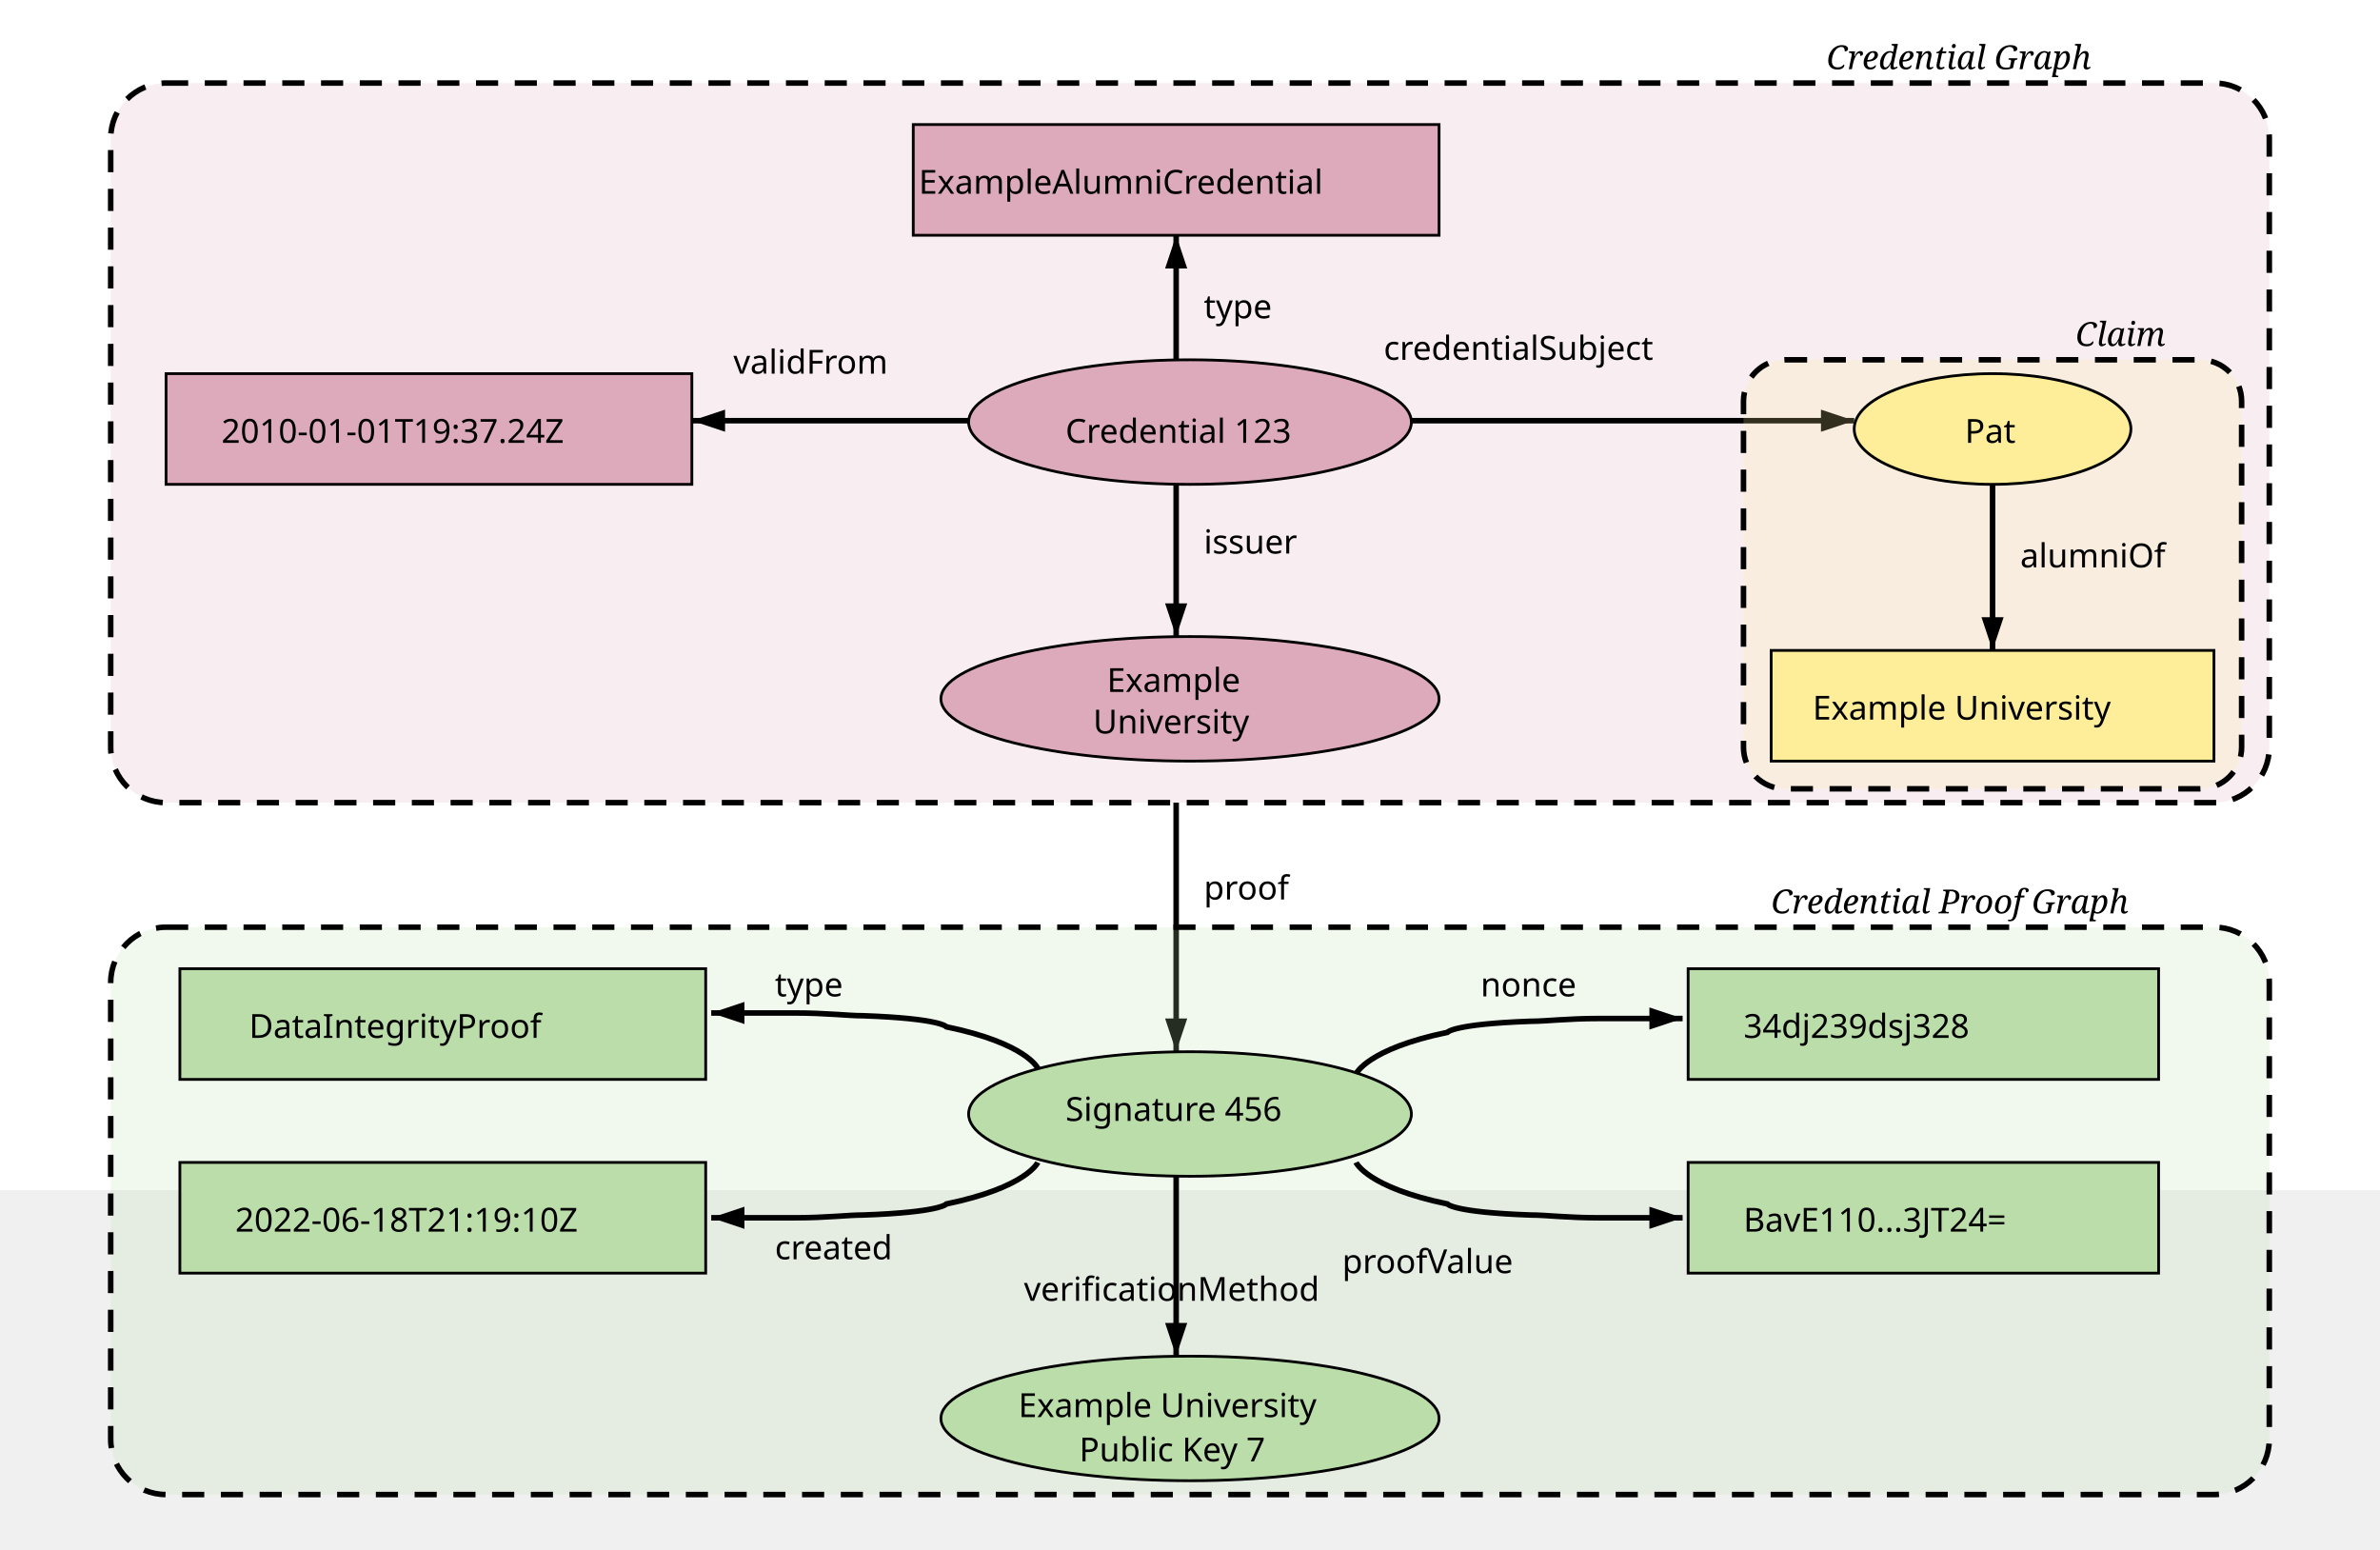
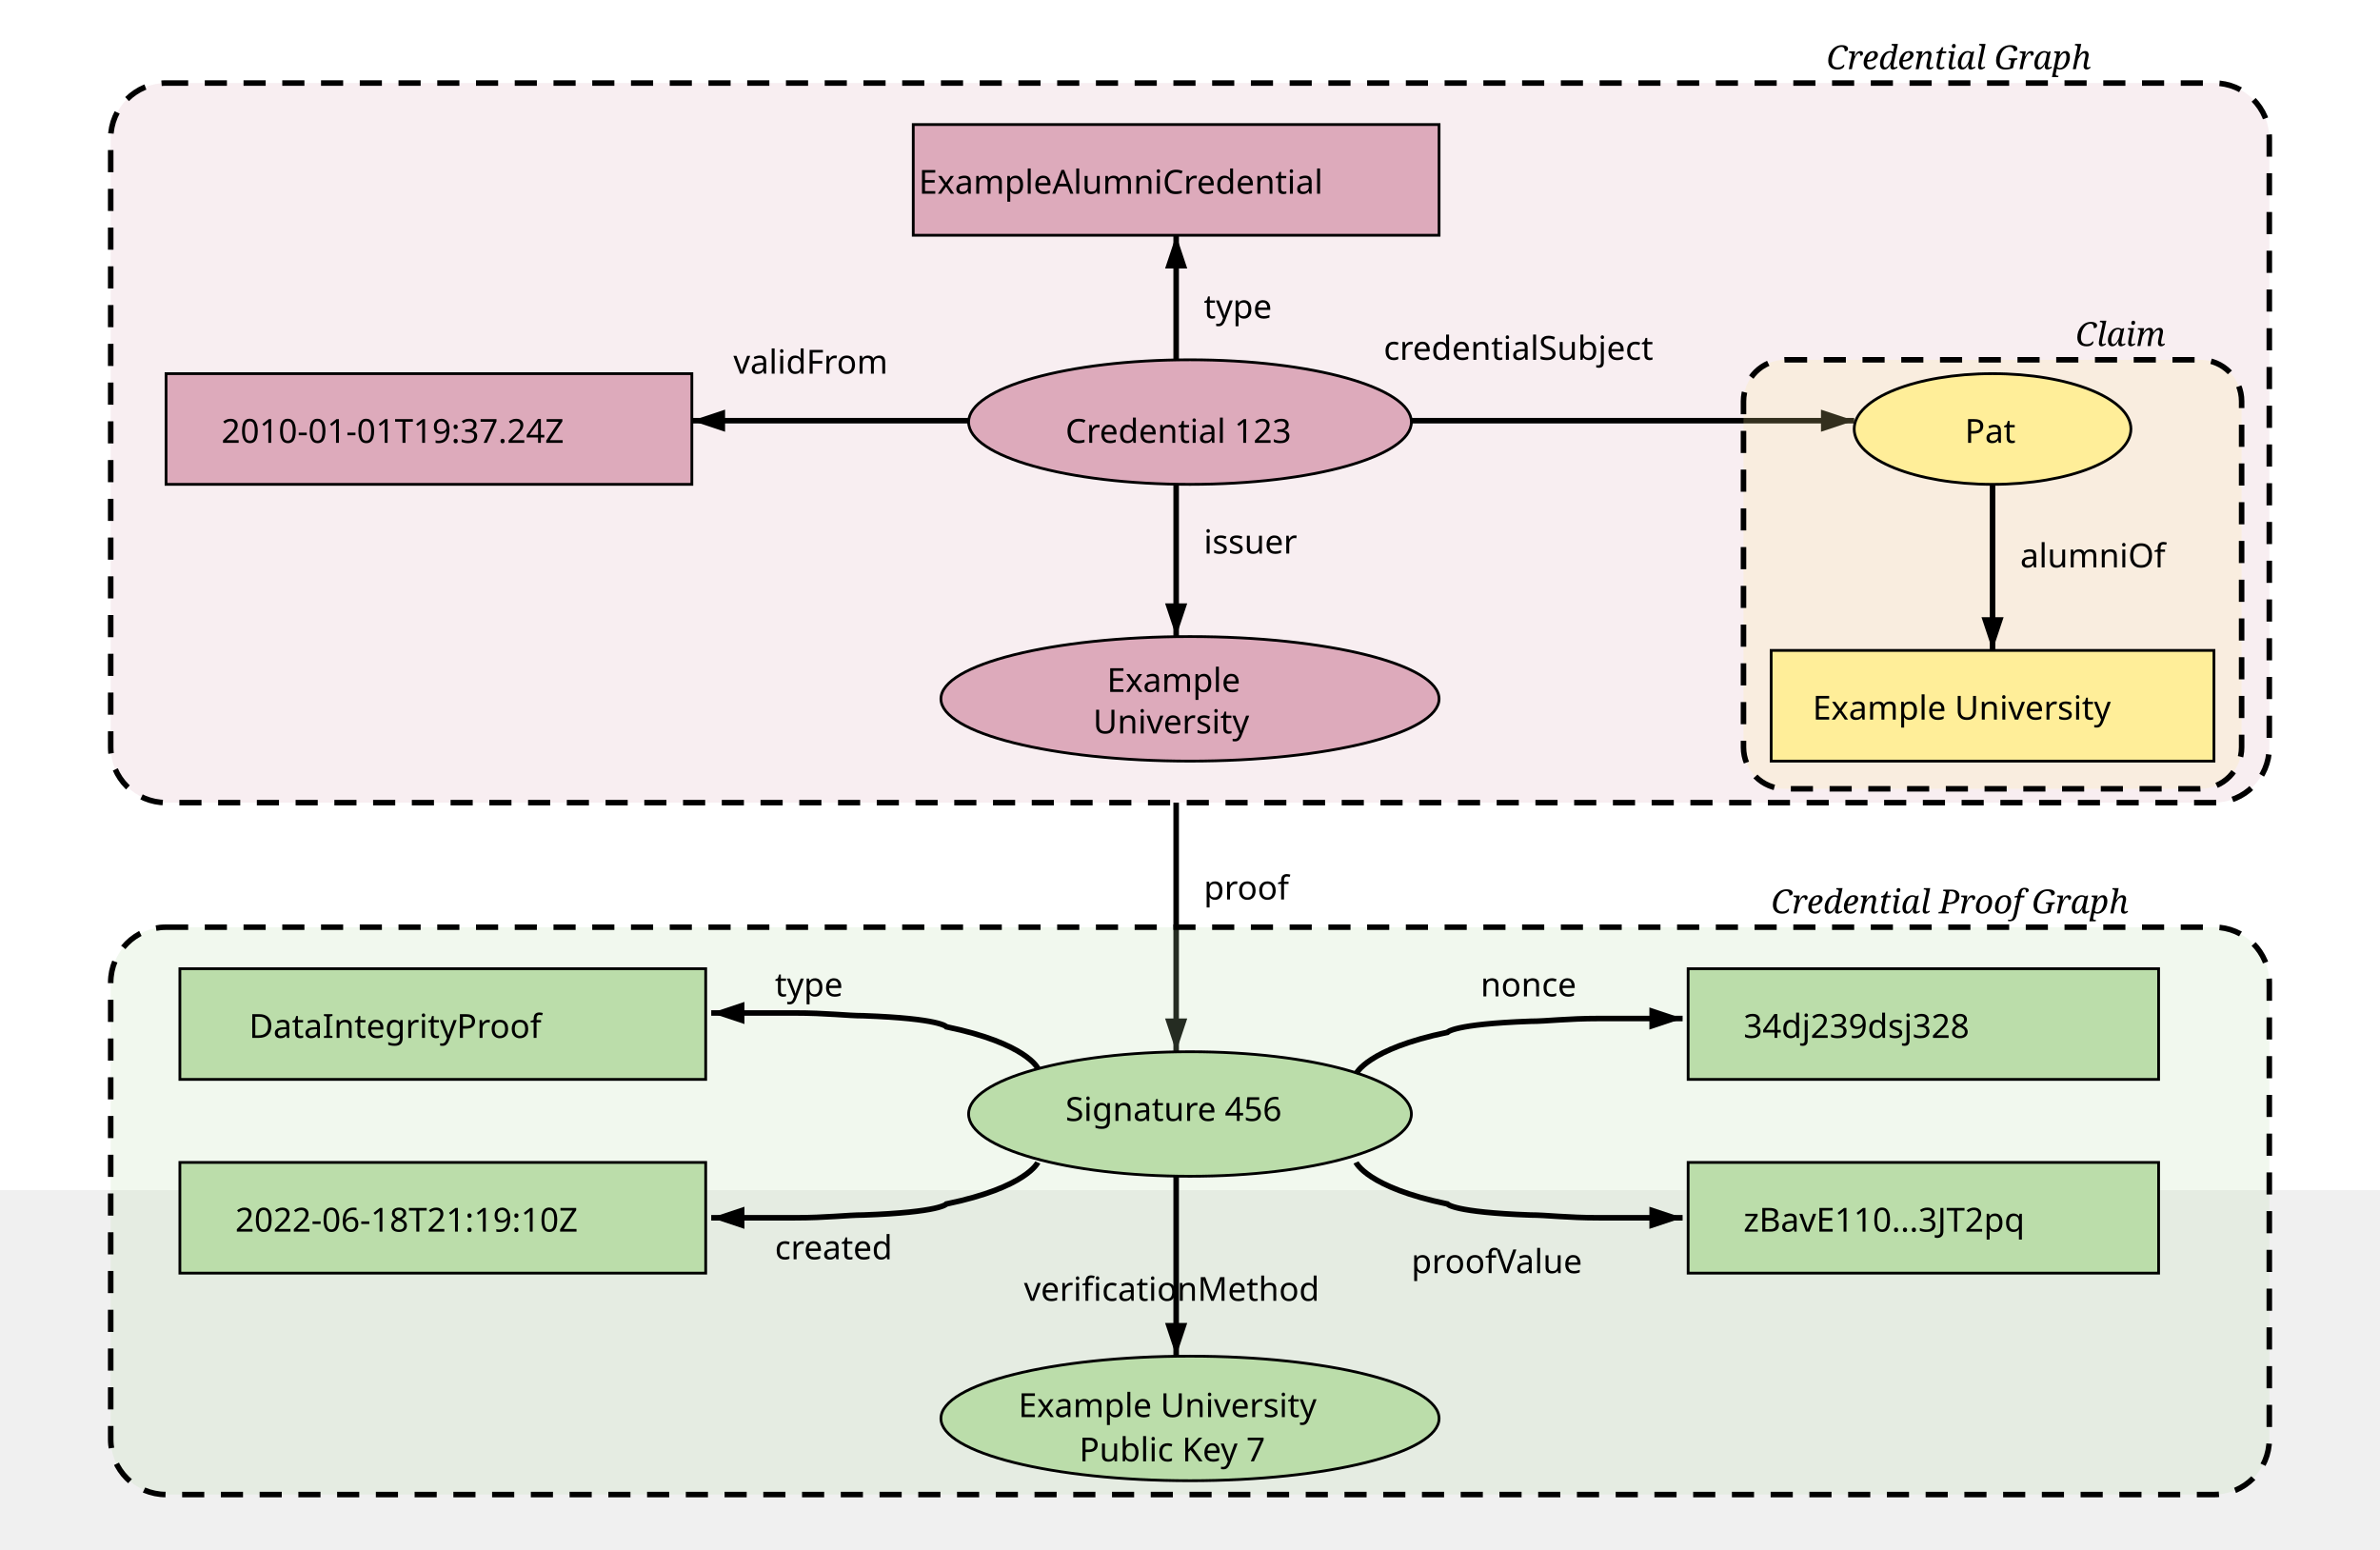
<svg xmlns="http://www.w3.org/2000/svg" version="1.1" viewBox="0 130 860 560" fill="none">
  <defs>
    <style>
      rect { stroke-width: 1 ; stroke: #000}
		  .graph { stroke-width: 2; stroke-dasharray: 8,6; fill-opacity: 0.2}
			.graph-label {font-family: serif ; font-style: italic }
			line, .arcs { stroke: #000 ; stroke-width: 2; marker-end: url(#arrow) }
  		text { fill: #000; font-size: 12 ; font-family: sans-serif }
			.credential &gt; rect { fill: #dab}
			.credential-proof &gt; rect { fill: #bda}
			.claim &gt; rect { fill: #fe9}
		  #background {stroke: none; fill: #fff; width:100%;height:100%}
  	</style>
    <marker id="arrow" viewBox="0 0 6 4" refX="6" refY="2" fill="#000" markerWidth="6" markerHeight="4" orient="auto">
      <path d="M0 0v4l6 -2z" />
    </marker>
  </defs>
  <rect id="background" />
  <g>
    <g class="credential">
      <text class="graph-label" x="660" y="155">Credential Graph</text>
      <rect x="40" y="160" rx="20" width="780" height="260" class="graph" />
      <rect x="350" y="260" rx="80" width="160" ry="25" height="45" />
      <text x="385" y="290">Credential 123</text>
      <line x1="350" y1="282" x2="250" y2="282" />
      <text x="265" y="265">validFrom</text>
      <rect x="60" y="265" width="190" height="40" />
      <text x="80" y="290">2010-01-01T19:37.24Z</text>
      <line x1="425" y1="260" x2="425" y2="215" />
      <text x="435" y="245">type</text>
      <rect x="330" y="175" width="190" height="40" />
      <text x="332" y="200">ExampleAlumniCredential</text>
      <line x1="510" y1="282" x2="670" y2="282" />
      <text x="500" y="260">credentialSubject</text>
      <g class="claim">
        <rect x="630" y="260" width="180" height="155" class="graph" rx="15" />
        <text x="750" y="255" class="graph-label">Claim</text>
        <rect x="670" y="265" width="100" height="40" rx="50" ry="20" />
        <text x="710" y="290">Pat</text>
        <line x1="720" y1="305" x2="720" y2="365" />
        <text x="730" y="335">alumniOf</text>
        <rect x="640" y="365" width="160" height="40" />
        <text x="655" y="390" fill="#000">Example University</text>
      </g>
      <line x1="425" y1="305" x2="425" y2="360" />
      <text x="435" y="330">issuer</text>
      <rect x="340" y="360" rx="90" width="180" ry="25" height="45" />
      <text x="400" y="380">Example
						<tspan x="395" dy="15">University</tspan>
      </text>
    </g>
    <line x1="425" y1="420" x2="425" y2="510" />
    <text x="435" y="455">proof</text>
    <g class="credential-proof">
      <text class="graph-label" x="640" y="460">Credential Proof Graph</text>
      <rect x="40" y="465" rx="20" width="780" height="205" class="graph" />
      <rect x="350" y="510" width="160" height="45" rx="80" ry="25" />
      <text x="385" y="535">Signature 456</text>
      <path class="arcs" d="m375 516c0 0 -4 -9 -33 -15c0 0 -2 -3 -30 -4c-6 0 -13 -1 -25 -1h-30" />
      <text x="280" y="490">type</text>
      <rect x="65" y="480" height="40" width="190" />
      <text x="90" y="505">DataIntegrityProof</text>
      <path class="arcs" d="m375 550c0 0 -4 9 -33 15c0 0 -2 3 -30 4c-6 0 -13 1 -25 1h-30" />
      <text x="280" y="585">created</text>
      <rect x="65" y="550" width="190" height="40" />
      <text x="85" y="575">2022-06-18T21:19:10Z</text>
      <path class="arcs" d="m490 518c0 0 4 -9 33 -15c0 0 2 -3 30 -4c6 0 13 -1 25 -1h30" />
      <text x="535" y="490">nonce</text>
      <rect x="610" y="480" width="170" height="40" />
      <text x="630" y="505">34dj239dsj328</text>
      <path class="arcs" d="m490 550c0 0 4 9 33 15c0 0 2 3 30 4c6 0 13 1 25 1h30" />
-       <text x="485" y="590">proofValue</text>
+       <text x="510" y="590">proofValue</text>
      <rect x="610" y="550" width="170" height="40" />
-       <text x="630" y="575">BavE110...3JT24=</text>
+       <text x="630" y="575">zBavE110...3JT2pq</text>
      <line x1="425" y1="555" x2="425" y2="620" />
      <text x="370" y="600">verificationMethod</text>
      <rect x="340" y="620" rx="90" width="180" ry="25" height="45" />
      <text x="368" y="642">Example University
			    <tspan x="390" dy="16">Public Key 7</tspan>
      </text>
    </g>
  </g>
</svg>
